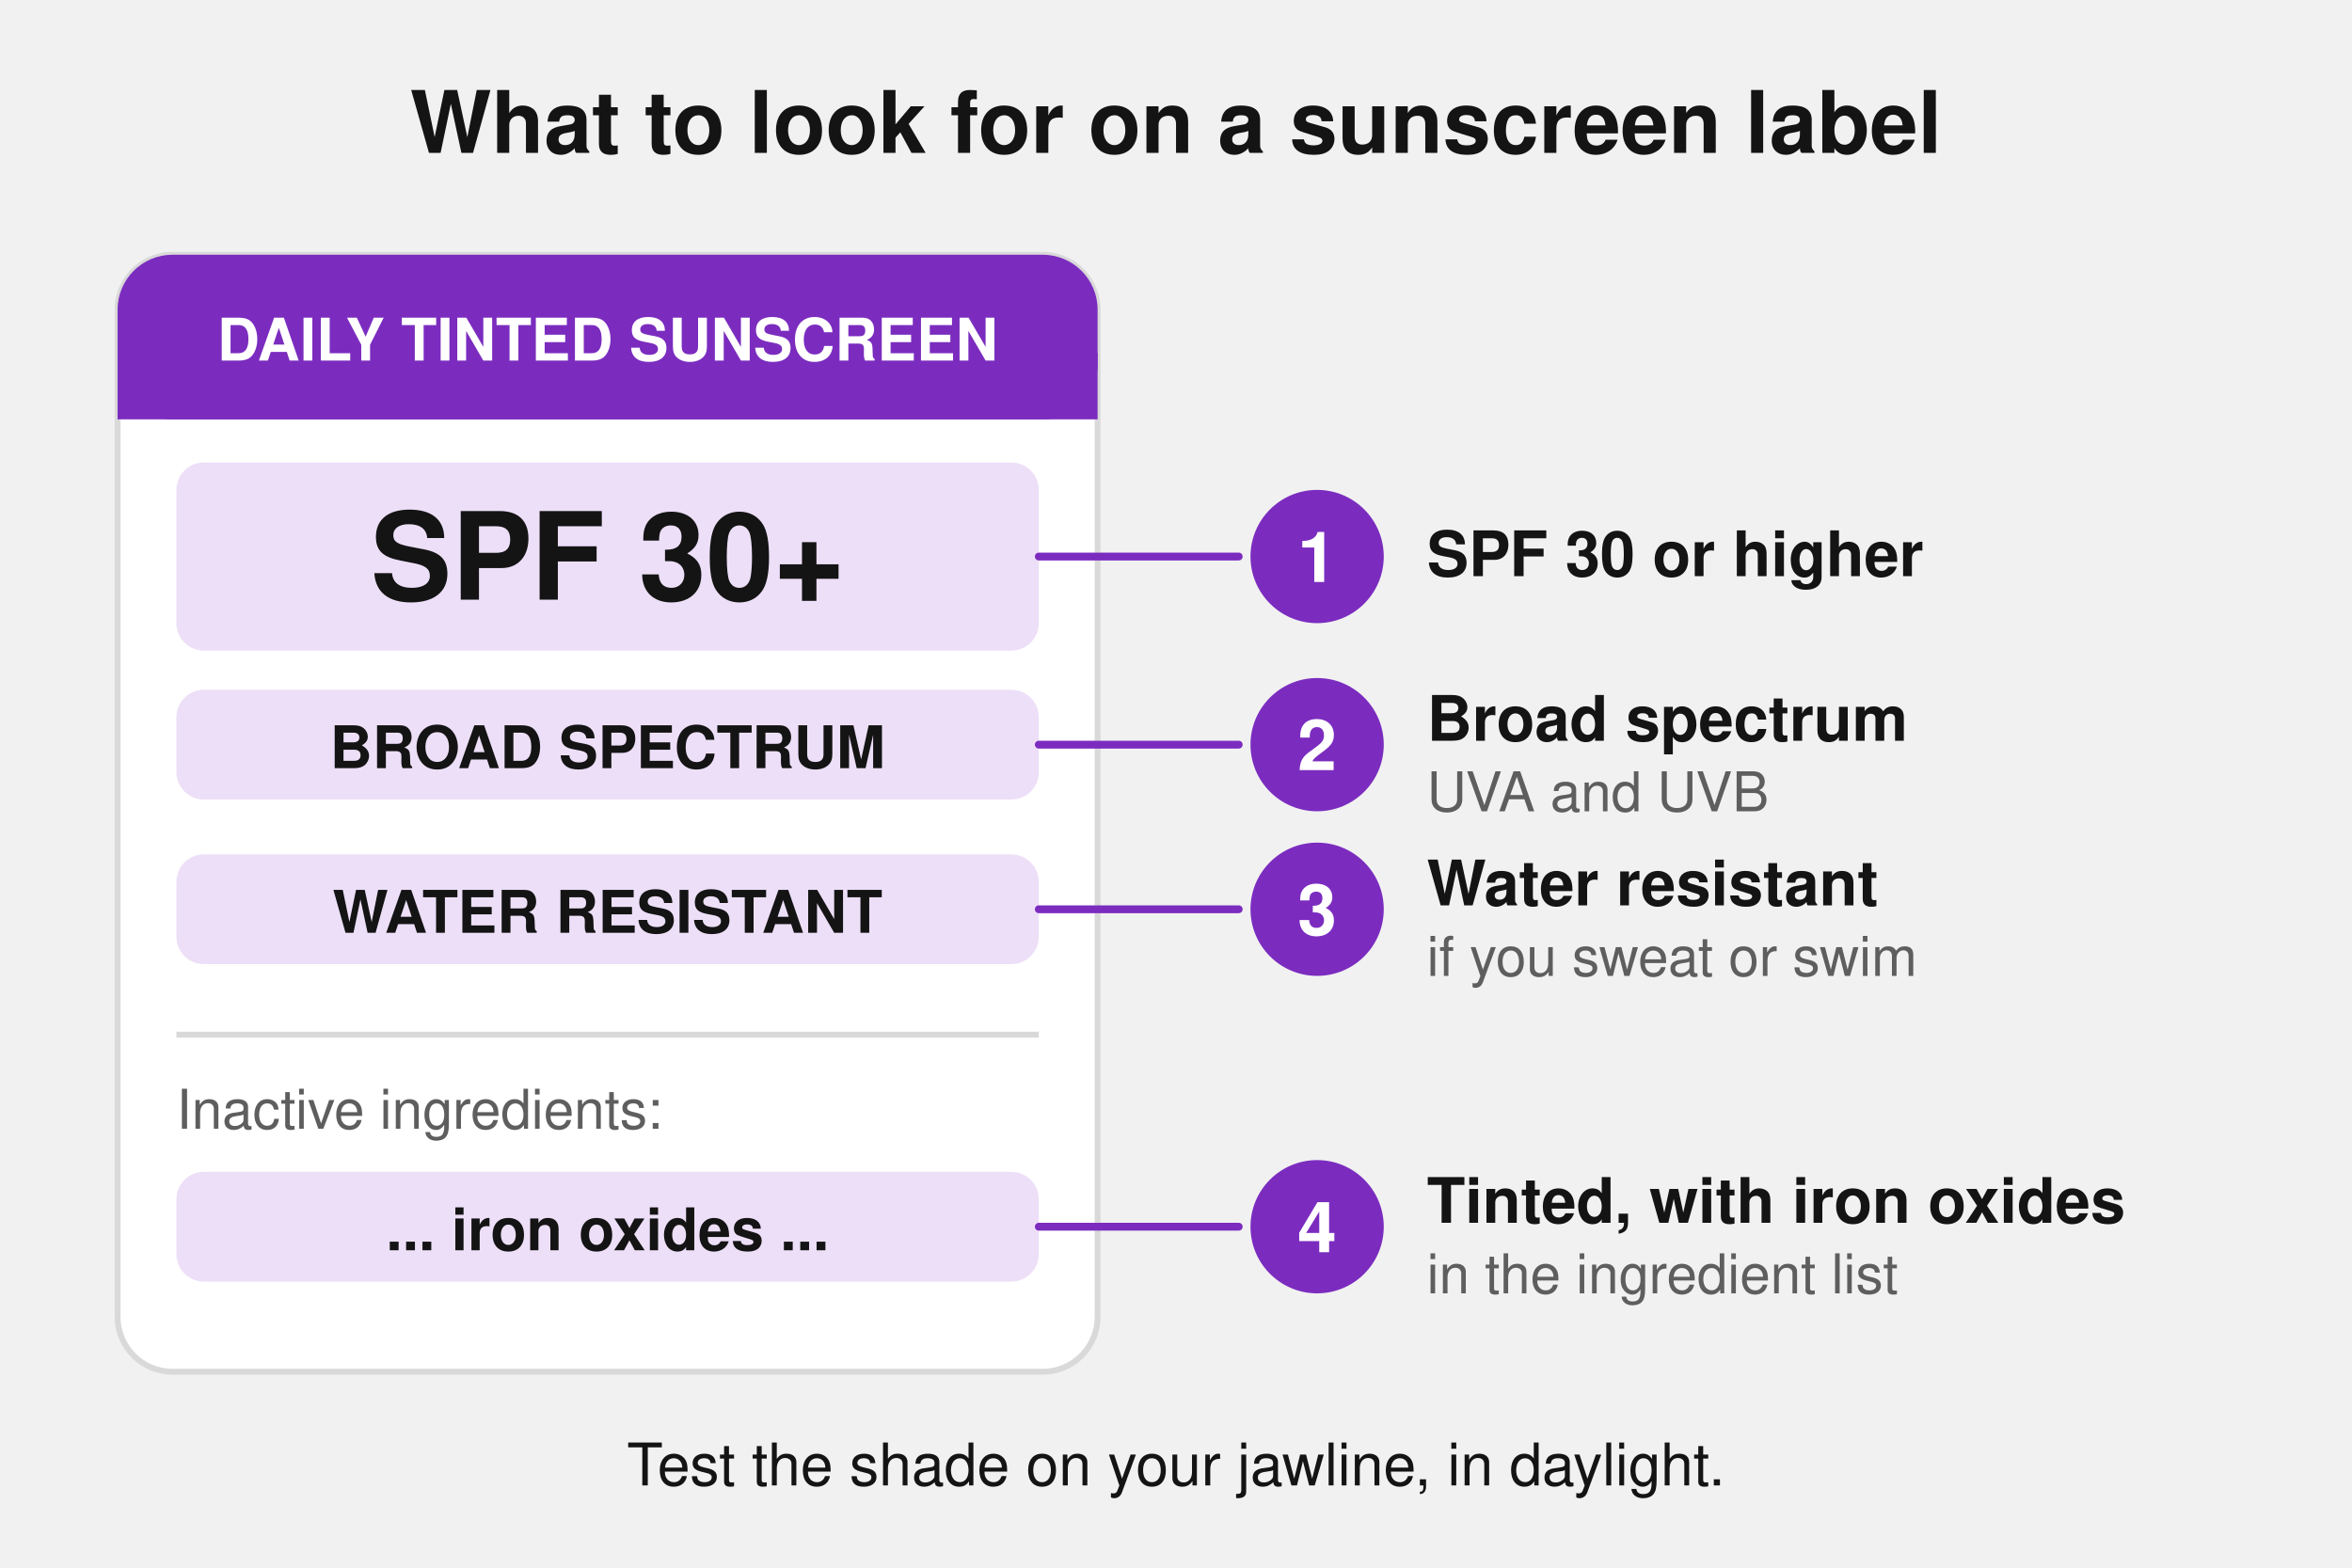
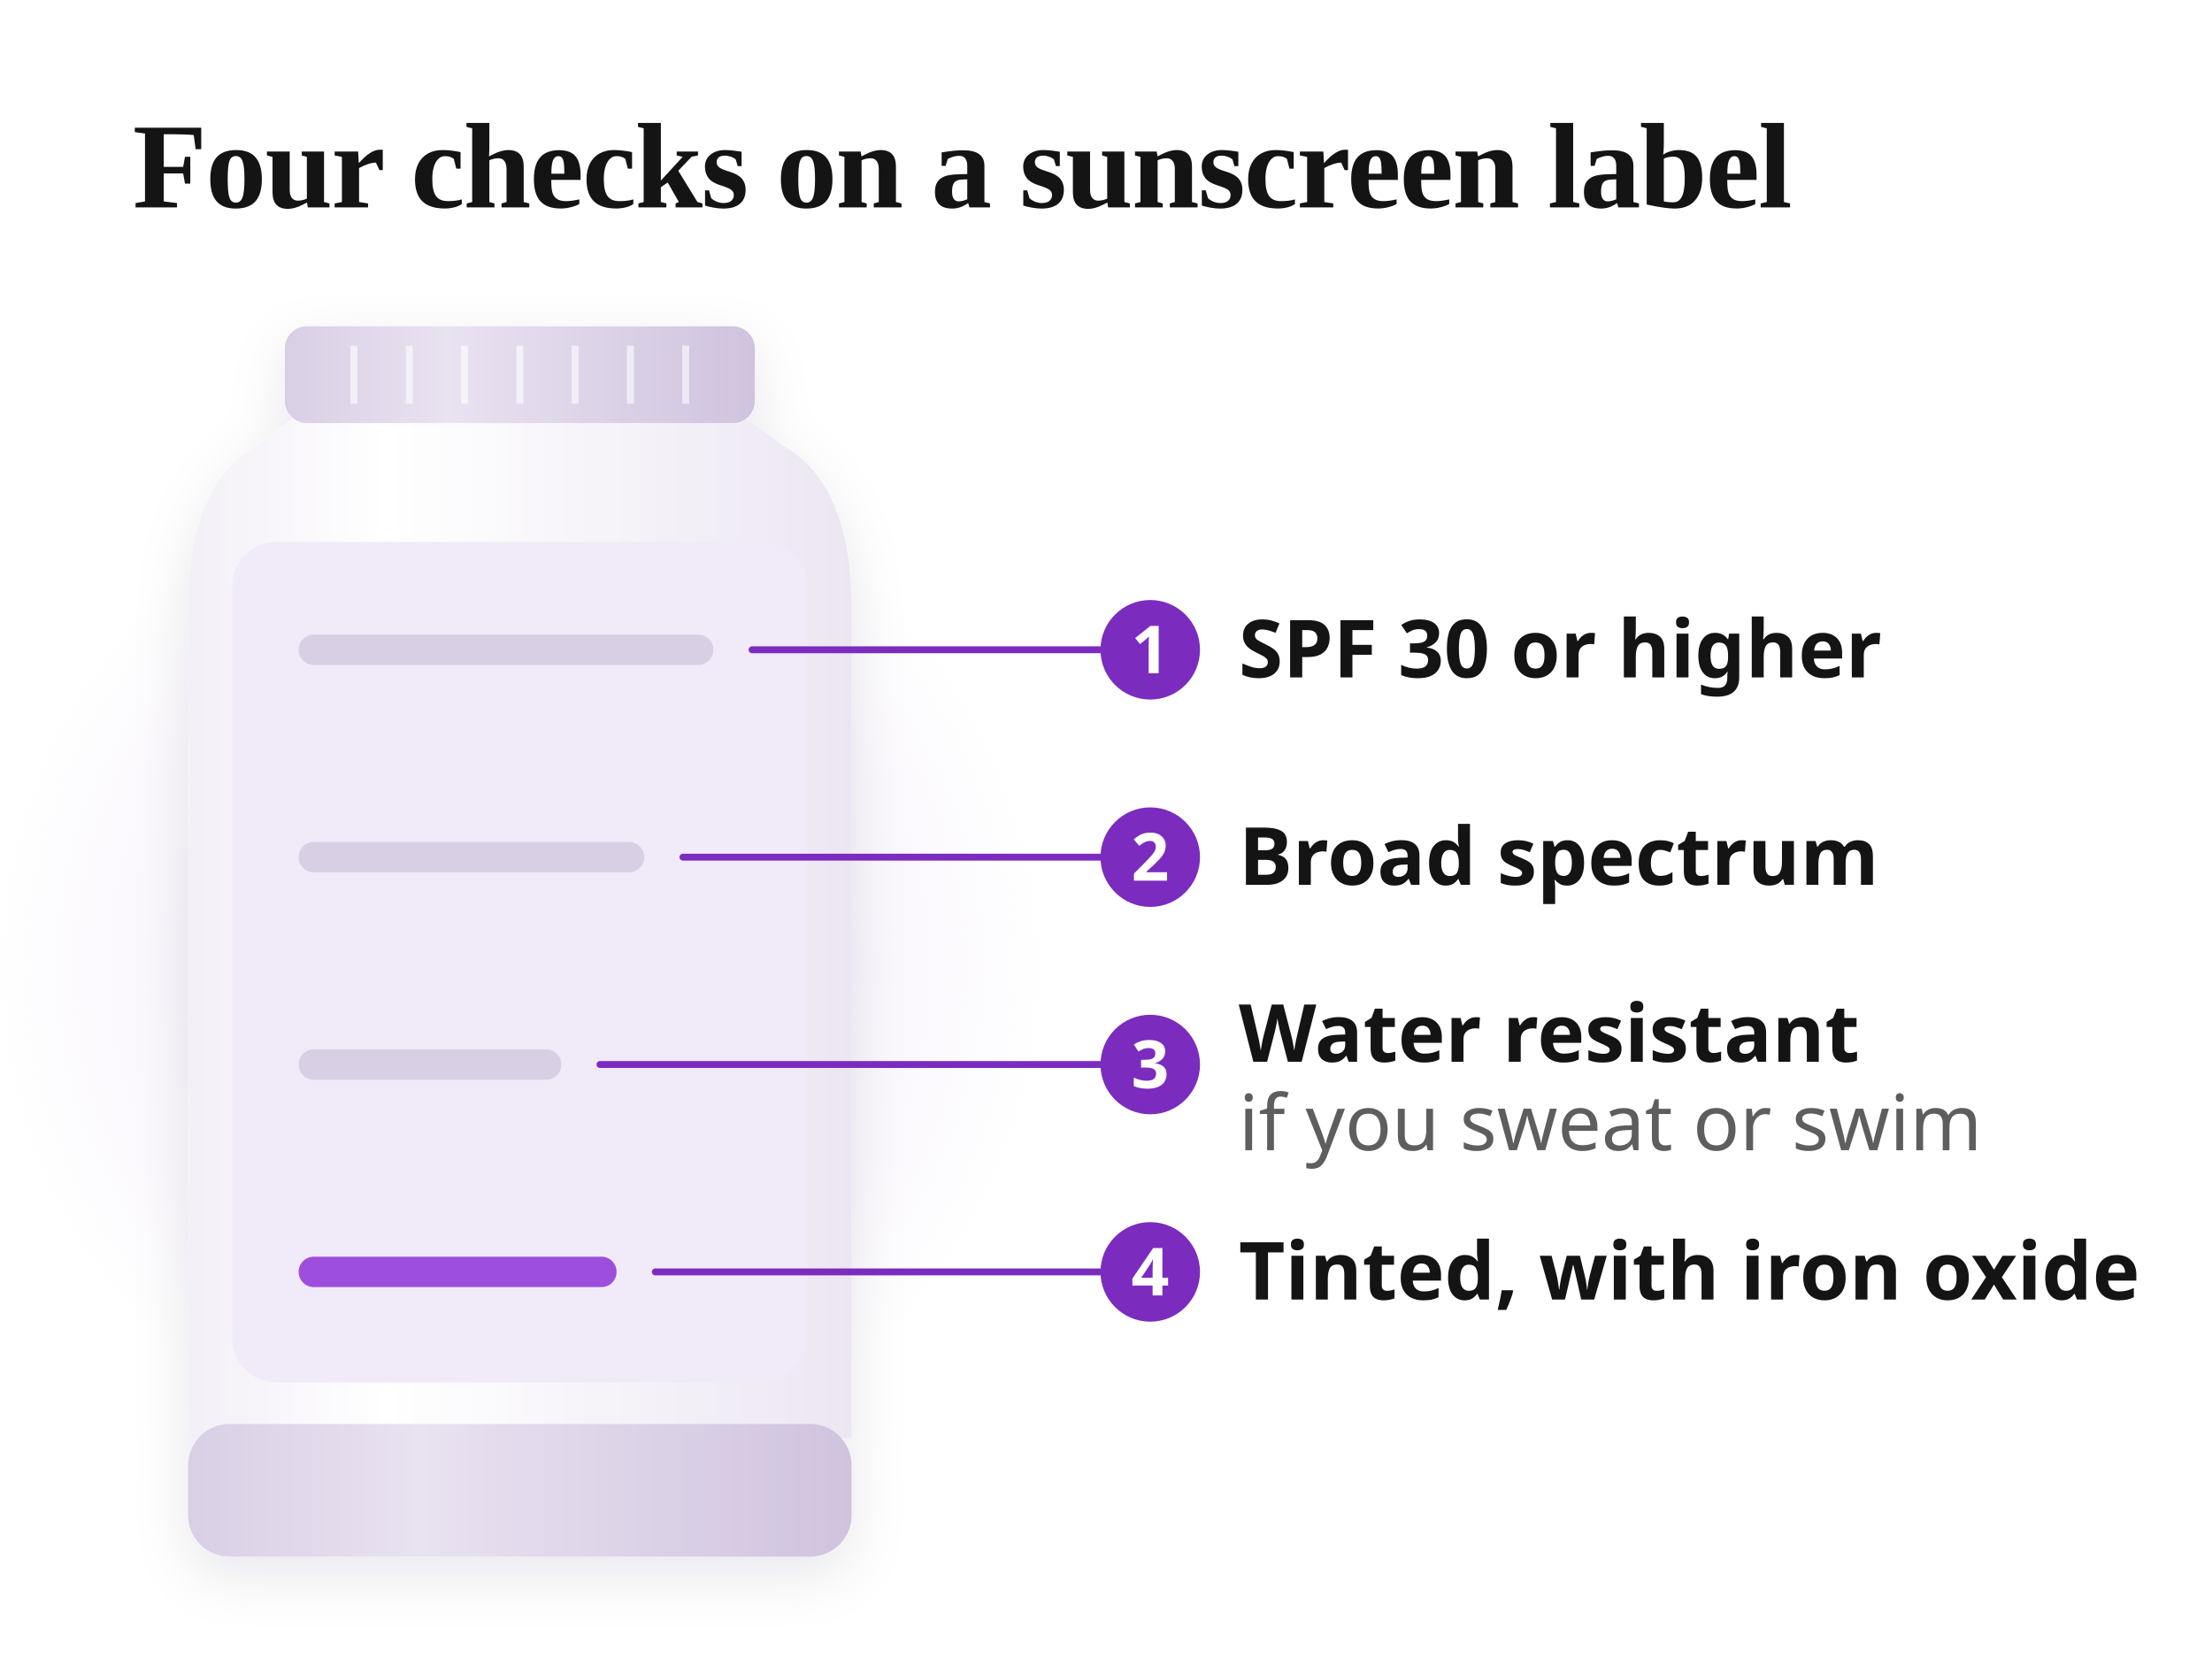
- <svg xmlns="http://www.w3.org/2000/svg" viewBox="0 0 1200 800" width="1200" height="800" font-family="Helvetica, Arial, sans-serif">
-   <rect width="1200" height="800" fill="#f1f1f1" />
-   <text x="600" y="78" font-size="44" font-weight="700" text-anchor="middle" fill="#141414">What to look for on a sunscreen label</text>
-   <rect x="60" y="130" width="500" height="570" rx="28" fill="#ffffff" stroke="#d9d9d9" stroke-width="3" />
-   <rect x="60" y="130" width="500" height="84" rx="28" fill="#7b2cbf" />
-   <rect x="60" y="180" width="500" height="34" fill="#7b2cbf" />
-   <text x="310" y="184" font-size="30" font-weight="700" text-anchor="middle" fill="#ffffff">DAILY TINTED SUNSCREEN</text>
-   <rect x="90" y="236" width="440" height="96" rx="14" fill="#9d4edd" fill-opacity="0.18" />
-   <text x="310" y="306" font-size="62" font-weight="700" text-anchor="middle" fill="#141414">SPF 30+</text>
-   <rect x="90" y="352" width="440" height="56" rx="14" fill="#9d4edd" fill-opacity="0.18" />
-   <text x="310" y="392" font-size="30" font-weight="700" text-anchor="middle" fill="#141414">BROAD SPECTRUM</text>
-   <rect x="90" y="436" width="440" height="56" rx="14" fill="#9d4edd" fill-opacity="0.18" />
-   <text x="310" y="476" font-size="30" font-weight="700" text-anchor="middle" fill="#141414">WATER RESISTANT</text>
-   <line x1="90" y1="528" x2="530" y2="528" stroke="#d9d9d9" stroke-width="3" />
-   <text x="90" y="576" font-size="28" fill="#5e5e5e">Inactive ingredients:</text>
-   <rect x="90" y="598" width="440" height="56" rx="14" fill="#9d4edd" fill-opacity="0.18" />
-   <text x="310" y="638" font-size="30" font-weight="700" text-anchor="middle" fill="#141414">... iron oxides ...</text>
-   <g stroke="#7b2cbf" stroke-width="4" fill="none" stroke-linecap="round">
-     <path d="M530 284 L632 284" />
-     <path d="M530 380 L632 380" />
-     <path d="M530 464 L632 464" />
-     <path d="M530 626 L632 626" />
+ <svg xmlns="http://www.w3.org/2000/svg" viewBox="0 0 1600 1200" width="1600" height="1200">
+   <defs>
+     <linearGradient id="epi" x1="0" y1="0" x2="0" y2="1">
+       <stop offset="0" stop-color="#B98058" />
+       <stop offset="1" stop-color="#A46B46" />
+     </linearGradient>
+     <linearGradient id="derm" x1="0" y1="0" x2="0" y2="1">
+       <stop offset="0" stop-color="#EBCBB8" />
+       <stop offset="1" stop-color="#F4E2D7" />
+     </linearGradient>
+     <linearGradient id="air" x1="0" y1="0" x2="0" y2="1">
+       <stop offset="0" stop-color="#FAF7FC" />
+       <stop offset="1" stop-color="#F1EAF8" />
+     </linearGradient>
+     <linearGradient id="obj" x1="0" y1="0" x2="1" y2="0">
+       <stop offset="0" stop-color="#D9CFE5" />
+       <stop offset="0.35" stop-color="#E9E2F1" />
+       <stop offset="1" stop-color="#CFC3DE" />
+     </linearGradient>
+     <linearGradient id="body" x1="0" y1="0" x2="1" y2="0">
+       <stop offset="0" stop-color="#F3EFF7" />
+       <stop offset="0.3" stop-color="#FFFFFF" />
+       <stop offset="1" stop-color="#ECE6F2" />
+     </linearGradient>
+     <filter id="soft" x="-80%" y="-80%" width="260%" height="260%">
+       <feGaussianBlur stdDeviation="14" />
+     </filter>
+     <filter id="lift" x="-10%" y="-20%" width="120%" height="150%">
+       <feDropShadow dx="0" dy="14" stdDeviation="20" flood-color="#2B1640" flood-opacity="0.09" />
+     </filter>
+     <filter id="liftsm" x="-30%" y="-30%" width="160%" height="170%">
+       <feDropShadow dx="0" dy="8" stdDeviation="10" flood-color="#2B1640" flood-opacity="0.10" />
+     </filter>
+     <radialGradient id="glow" cx="0.5" cy="0.5" r="0.5">
+       <stop offset="0" stop-color="#EFE4F8" />
+       <stop offset="1" stop-color="#EFE4F8" stop-opacity="0" />
+     </radialGradient>
+   </defs>
+   <rect width="1600" height="1200" fill="#FFFFFF" />
+   <text x="96" y="150" font-family="Source Serif 4" font-weight="600" font-size="88" fill="#141414" letter-spacing="-1">Four checks on a sunscreen label</text>
+   <circle cx="376" cy="700" r="380" fill="url(#glow)" />
+   <g filter="url(#lift)">
+     <path d="M 136 1040 V 440 Q 136 350 186 322 L 216 300 H 536 L 566 322 Q 616 350 616 440 V 1040 Z" fill="url(#body)" />
+     <rect x="206" y="236" width="340" height="70" rx="16" fill="url(#obj)" />
+     <rect x="136" y="1030" width="480" height="96" rx="30" fill="url(#obj)" />
  </g>
-   <g fill="#7b2cbf">
-     <circle cx="672" cy="284" r="34" />
-     <circle cx="672" cy="380" r="34" />
-     <circle cx="672" cy="464" r="34" />
-     <circle cx="672" cy="626" r="34" />
+   <g stroke="#FFFFFF" stroke-width="5" opacity="0.6">
+     <path d="M256 250 V 292" />
+     <path d="M296 250 V 292" />
+     <path d="M336 250 V 292" />
+     <path d="M376 250 V 292" />
+     <path d="M416 250 V 292" />
+     <path d="M456 250 V 292" />
+     <path d="M496 250 V 292" />
  </g>
-   <g font-size="36" font-weight="700" text-anchor="middle" fill="#ffffff">
-     <text x="672" y="297">1</text>
-     <text x="672" y="393">2</text>
-     <text x="672" y="477">3</text>
-     <text x="672" y="639">4</text>
+   <rect x="168" y="392" width="416" height="608" rx="32" fill="#F1EAF8" />
+   <rect x="216" y="459" width="300" height="22" rx="11" fill="#D9CFE5" />
+   <rect x="216" y="609" width="250" height="22" rx="11" fill="#D9CFE5" />
+   <rect x="216" y="759" width="190" height="22" rx="11" fill="#D9CFE5" />
+   <rect x="216" y="909" width="230" height="22" rx="11" fill="#9D4EDD" />
+   <g stroke="#7B2CBF" stroke-width="5" stroke-linecap="round">
+     <path d="M544 470 H 796" />
+     <path d="M494 620 H 796" />
+     <path d="M434 770 H 796" />
+     <path d="M474 920 H 796" />
  </g>
-   <g font-size="32" fill="#141414">
-     <text x="728" y="294" font-weight="700">SPF 30 or higher</text>
-     <text x="728" y="378" font-weight="700">Broad spectrum</text>
-     <text x="728" y="414" font-size="28" fill="#5e5e5e">UVA and UVB</text>
-     <text x="728" y="462" font-weight="700">Water resistant</text>
-     <text x="728" y="498" font-size="28" fill="#5e5e5e">if you sweat or swim</text>
-     <text x="728" y="624" font-weight="700">Tinted, with iron oxides</text>
-     <text x="728" y="660" font-size="28" fill="#5e5e5e">in the ingredient list</text>
-   </g>
-   <text x="600" y="758" font-size="30" text-anchor="middle" fill="#141414">Test the shade on your jawline, in daylight.</text>
+   <circle cx="832" cy="470" r="36" fill="#7B2CBF" />
+   <text x="832" y="487" font-family="Archivo" font-weight="600" font-size="48" text-anchor="middle" fill="#FFFFFF">1</text>
+   <text x="896" y="490" font-family="Archivo" font-weight="600" font-size="58" fill="#141414">SPF 30 or higher</text>
+   <circle cx="832" cy="620" r="36" fill="#7B2CBF" />
+   <text x="832" y="637" font-family="Archivo" font-weight="600" font-size="48" text-anchor="middle" fill="#FFFFFF">2</text>
+   <text x="896" y="640" font-family="Archivo" font-weight="600" font-size="58" fill="#141414">Broad spectrum</text>
+   <circle cx="832" cy="770" r="36" fill="#7B2CBF" />
+   <text x="832" y="787" font-family="Archivo" font-weight="600" font-size="48" text-anchor="middle" fill="#FFFFFF">3</text>
+   <text x="896" y="768" font-family="Archivo" font-weight="600" font-size="58" fill="#141414">Water resistant</text>
+   <text x="896" y="832" font-family="Archivo" font-weight="400" font-size="56" fill="#5E5E5E">if you sweat or swim</text>
+   <circle cx="832" cy="920" r="36" fill="#7B2CBF" />
+   <text x="832" y="937" font-family="Archivo" font-weight="600" font-size="48" text-anchor="middle" fill="#FFFFFF">4</text>
+   <text x="896" y="940" font-family="Archivo" font-weight="600" font-size="58" fill="#141414">Tinted, with iron oxide</text>
</svg>
